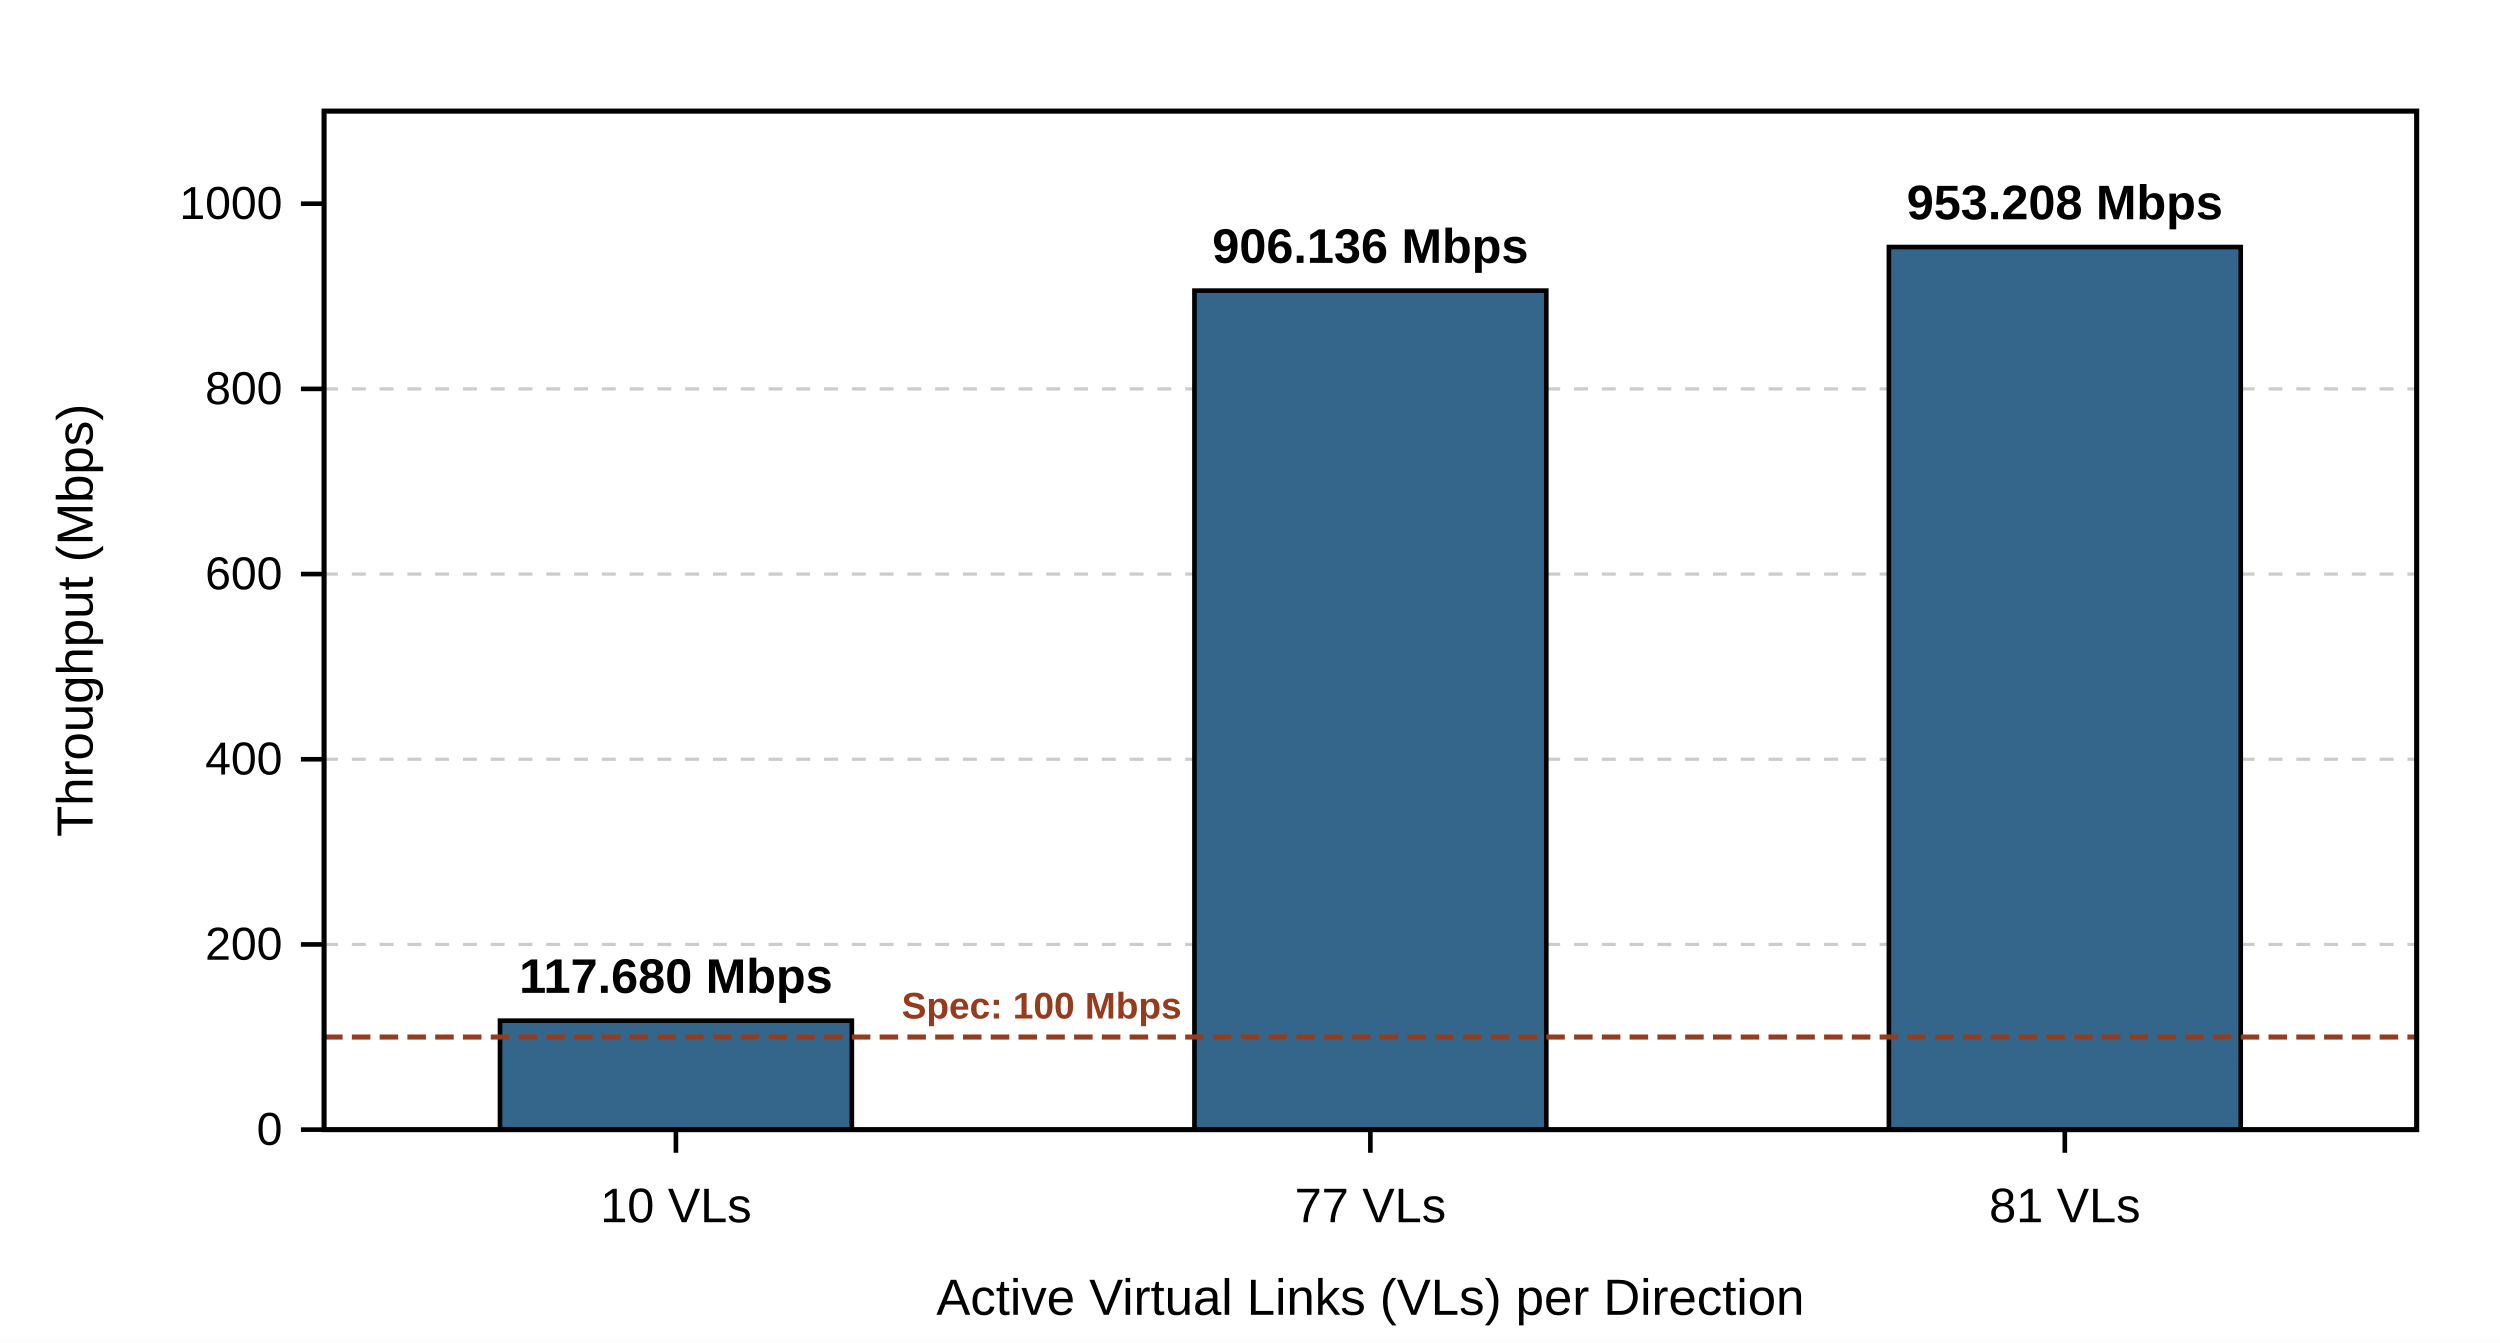
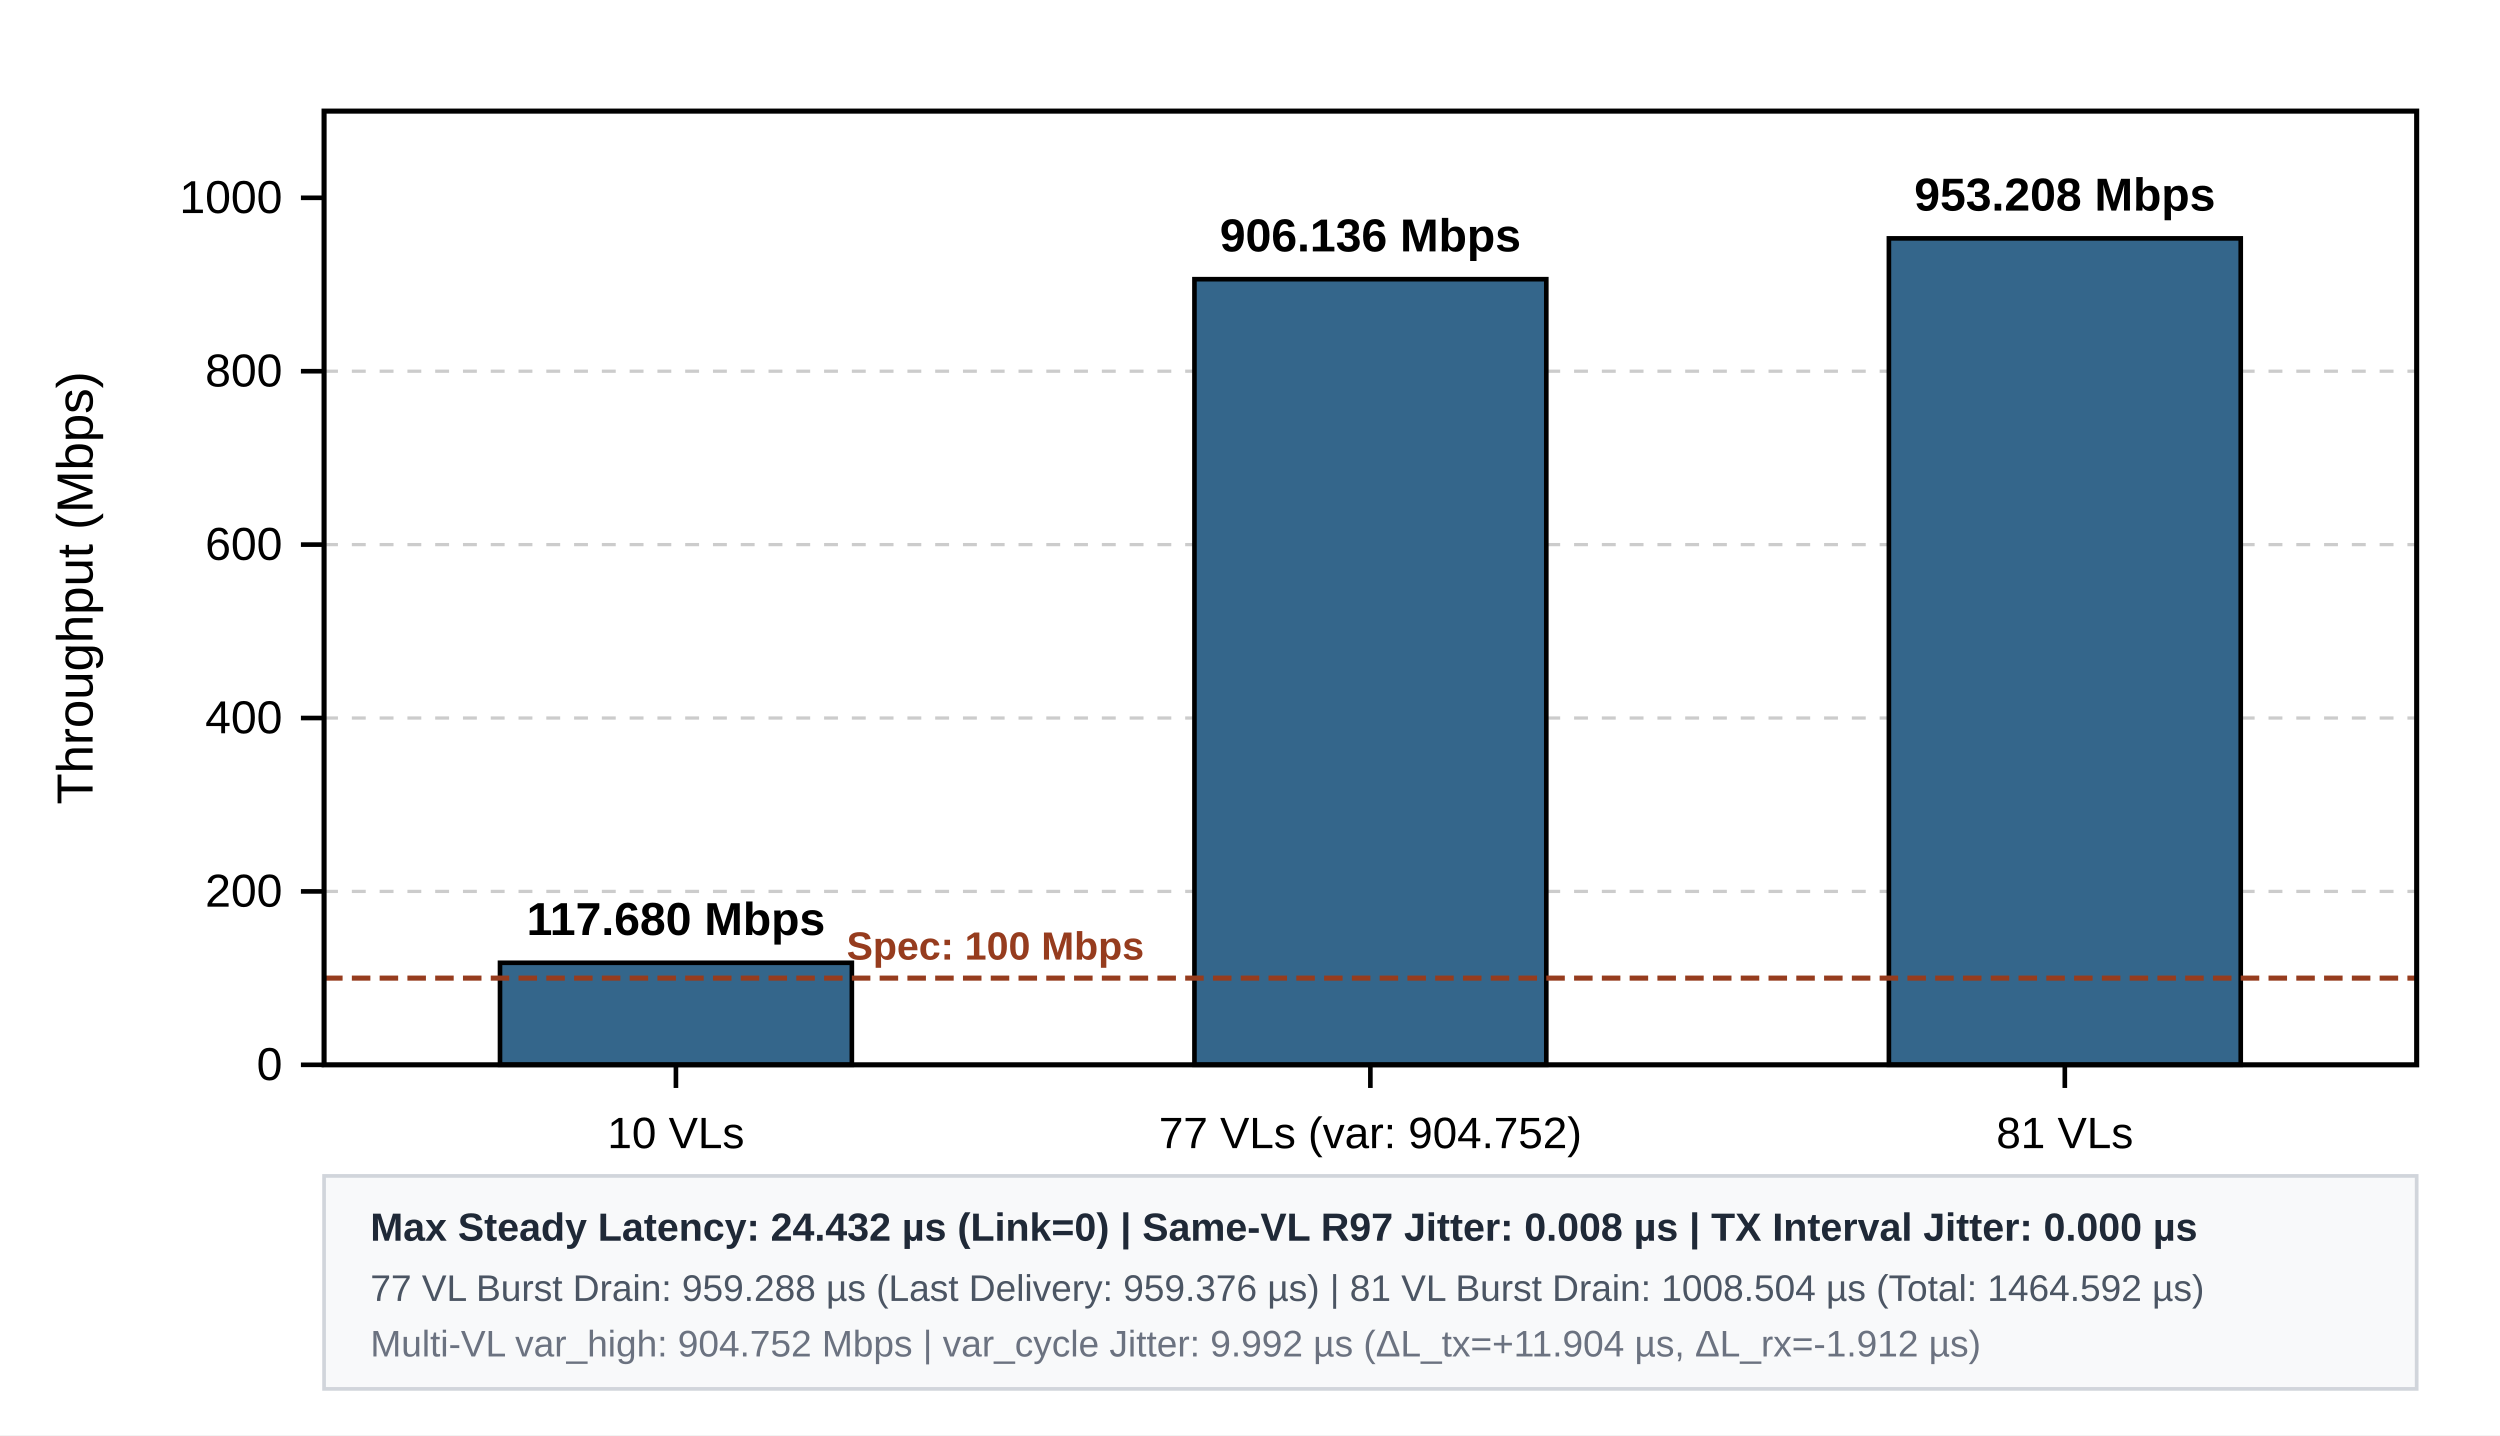
- <svg xmlns="http://www.w3.org/2000/svg" viewBox="0 0 540 290" width="540" height="290">
+ <svg xmlns="http://www.w3.org/2000/svg" viewBox="0 0 540 310" width="540" height="310">
  <defs>
    <marker id="arr-blk" viewBox="0 0 8 8" refX="7" refY="4" markerWidth="6" markerHeight="6" orient="auto-start-reverse">
      <path d="M 1 1.5 L 7 4 L 1 6.5 z" fill="#000000" />
    </marker>
    <marker id="arr-green" viewBox="0 0 8 8" refX="7" refY="4" markerWidth="6" markerHeight="6" orient="auto-start-reverse">
      <path d="M 1 1.5 L 7 4 L 1 6.5 z" fill="#2F9688" />
    </marker>
    <marker id="arr-orange" viewBox="0 0 8 8" refX="7" refY="4" markerWidth="6" markerHeight="6" orient="auto-start-reverse">
      <path d="M 1 1.5 L 7 4 L 1 6.5 z" fill="#D9813F" />
    </marker>
    <marker id="arr-gray" viewBox="0 0 8 8" refX="7" refY="4" markerWidth="5" markerHeight="5" orient="auto-start-reverse">
      <path d="M 1 1.5 L 7 4 L 1 6.5 z" fill="#666666" />
    </marker>
  </defs>
  <style>
    text {
      font-family: Arial, Helvetica, sans-serif;
      text-rendering: geometricPrecision;
    }
  </style>
  <rect width="100%" height="100%" fill="#ffffff" />
-   <line x1="65" y1="244.000" x2="70" y2="244.000" stroke="#000000" stroke-width="1" />
-   <text x="61" y="247.300" font-size="10" fill="#000000" text-anchor="end">0</text>
-   <line x1="70" y1="204.000" x2="522" y2="204.000" stroke="#CCCCCC" stroke-width="0.7" stroke-dasharray="3 3" />
-   <line x1="65" y1="204.000" x2="70" y2="204.000" stroke="#000000" stroke-width="1" />
-   <text x="61" y="207.300" font-size="10" fill="#000000" text-anchor="end">200</text>
-   <line x1="70" y1="164.000" x2="522" y2="164.000" stroke="#CCCCCC" stroke-width="0.7" stroke-dasharray="3 3" />
-   <line x1="65" y1="164.000" x2="70" y2="164.000" stroke="#000000" stroke-width="1" />
-   <text x="61" y="167.300" font-size="10" fill="#000000" text-anchor="end">400</text>
-   <line x1="70" y1="124.000" x2="522" y2="124.000" stroke="#CCCCCC" stroke-width="0.7" stroke-dasharray="3 3" />
-   <line x1="65" y1="124.000" x2="70" y2="124.000" stroke="#000000" stroke-width="1" />
-   <text x="61" y="127.300" font-size="10" fill="#000000" text-anchor="end">600</text>
-   <line x1="70" y1="84.000" x2="522" y2="84.000" stroke="#CCCCCC" stroke-width="0.7" stroke-dasharray="3 3" />
-   <line x1="65" y1="84.000" x2="70" y2="84.000" stroke="#000000" stroke-width="1" />
-   <text x="61" y="87.300" font-size="10" fill="#000000" text-anchor="end">800</text>
-   <line x1="65" y1="44.000" x2="70" y2="44.000" stroke="#000000" stroke-width="1" />
-   <text x="61" y="47.300" font-size="10" fill="#000000" text-anchor="end">1000</text>
-   <rect x="108.000" y="220.464" width="76" height="23.536" fill="#34668B" stroke="#000000" stroke-width="1" />
-   <text x="146" y="214.464" font-size="10.5" font-weight="bold" fill="#000000" text-anchor="middle">117.680 Mbps</text>
-   <line x1="146" y1="244" x2="146" y2="249" stroke="#000000" stroke-width="1" />
-   <text x="146" y="264" font-size="10.5" fill="#000000" text-anchor="middle">10 VLs</text>
-   <rect x="258.000" y="62.773" width="76" height="181.227" fill="#34668B" stroke="#000000" stroke-width="1" />
-   <text x="296" y="56.773" font-size="10.5" font-weight="bold" fill="#000000" text-anchor="middle">906.136 Mbps</text>
-   <line x1="296" y1="244" x2="296" y2="249" stroke="#000000" stroke-width="1" />
-   <text x="296" y="264" font-size="10.5" fill="#000000" text-anchor="middle">77 VLs</text>
-   <rect x="408.000" y="53.358" width="76" height="190.642" fill="#34668B" stroke="#000000" stroke-width="1" />
-   <text x="446" y="47.358" font-size="10.5" font-weight="bold" fill="#000000" text-anchor="middle">953.208 Mbps</text>
-   <line x1="446" y1="244" x2="446" y2="249" stroke="#000000" stroke-width="1" />
-   <text x="446" y="264" font-size="10.5" fill="#000000" text-anchor="middle">81 VLs</text>
-   <line x1="70" y1="224.000" x2="522" y2="224.000" stroke="#963C1E" stroke-width="1.1" stroke-dasharray="4 2" />
-   <text x="225" y="220.000" font-size="8" font-weight="bold" fill="#963C1E" text-anchor="middle">Spec: 100 Mbps</text>
-   <rect x="70" y="24" width="452" height="220" fill="none" stroke="#000000" stroke-width="1.1" />
-   <text x="20" y="134.0" transform="rotate(-90 20 134.0)" font-size="11" fill="#000000" text-anchor="middle">Throughput (Mbps)</text>
-   <text x="296.0" y="284" font-size="11" fill="#000000" text-anchor="middle">Active Virtual Links (VLs) per Direction</text>
+   <line x1="65" y1="230.000" x2="70" y2="230.000" stroke="#000000" stroke-width="1" />
+   <text x="61" y="233.300" font-size="10" fill="#000000" text-anchor="end">0</text>
+   <line x1="70" y1="192.545" x2="522" y2="192.545" stroke="#CCCCCC" stroke-width="0.7" stroke-dasharray="3 3" />
+   <line x1="65" y1="192.545" x2="70" y2="192.545" stroke="#000000" stroke-width="1" />
+   <text x="61" y="195.845" font-size="10" fill="#000000" text-anchor="end">200</text>
+   <line x1="70" y1="155.091" x2="522" y2="155.091" stroke="#CCCCCC" stroke-width="0.7" stroke-dasharray="3 3" />
+   <line x1="65" y1="155.091" x2="70" y2="155.091" stroke="#000000" stroke-width="1" />
+   <text x="61" y="158.391" font-size="10" fill="#000000" text-anchor="end">400</text>
+   <line x1="70" y1="117.636" x2="522" y2="117.636" stroke="#CCCCCC" stroke-width="0.7" stroke-dasharray="3 3" />
+   <line x1="65" y1="117.636" x2="70" y2="117.636" stroke="#000000" stroke-width="1" />
+   <text x="61" y="120.936" font-size="10" fill="#000000" text-anchor="end">600</text>
+   <line x1="70" y1="80.182" x2="522" y2="80.182" stroke="#CCCCCC" stroke-width="0.7" stroke-dasharray="3 3" />
+   <line x1="65" y1="80.182" x2="70" y2="80.182" stroke="#000000" stroke-width="1" />
+   <text x="61" y="83.482" font-size="10" fill="#000000" text-anchor="end">800</text>
+   <line x1="65" y1="42.727" x2="70" y2="42.727" stroke="#000000" stroke-width="1" />
+   <text x="61" y="46.027" font-size="10" fill="#000000" text-anchor="end">1000</text>
+   <rect x="108.000" y="207.962" width="76" height="22.038" fill="#34668B" stroke="#000000" stroke-width="1" />
+   <text x="146" y="201.962" font-size="10" font-weight="bold" fill="#000000" text-anchor="middle">117.680 Mbps</text>
+   <line x1="146" y1="230" x2="146" y2="235" stroke="#000000" stroke-width="1" />
+   <text x="146" y="248" font-size="9.5" fill="#000000" text-anchor="middle">10 VLs</text>
+   <rect x="258.000" y="60.305" width="76" height="169.695" fill="#34668B" stroke="#000000" stroke-width="1" />
+   <text x="296" y="54.305" font-size="10" font-weight="bold" fill="#000000" text-anchor="middle">906.136 Mbps</text>
+   <line x1="296" y1="230" x2="296" y2="235" stroke="#000000" stroke-width="1" />
+   <text x="296" y="248" font-size="9.5" fill="#000000" text-anchor="middle">77 VLs (var: 904.752)</text>
+   <rect x="408.000" y="51.490" width="76" height="178.510" fill="#34668B" stroke="#000000" stroke-width="1" />
+   <text x="446" y="45.490" font-size="10" font-weight="bold" fill="#000000" text-anchor="middle">953.208 Mbps</text>
+   <line x1="446" y1="230" x2="446" y2="235" stroke="#000000" stroke-width="1" />
+   <text x="446" y="248" font-size="9.5" fill="#000000" text-anchor="middle">81 VLs</text>
+   <line x1="70" y1="211.273" x2="522" y2="211.273" stroke="#963C1E" stroke-width="1.1" stroke-dasharray="4 2" />
+   <text x="215" y="207.273" font-size="8.5" font-weight="bold" fill="#963C1E" text-anchor="middle">Spec: 100 Mbps</text>
+   <rect x="70" y="24" width="452" height="206" fill="none" stroke="#000000" stroke-width="1.1" />
+   <text x="20" y="127.0" transform="rotate(-90 20 127.0)" font-size="11" fill="#000000" text-anchor="middle">Throughput (Mbps)</text>
+   <rect x="70" y="254" width="452" height="46" fill="#F8F9FA" stroke="#D1D5DB" stroke-width="0.8" />
+   <text x="80" y="268" font-size="8.5" font-weight="bold" fill="#1F2937">Max Steady Latency: 24.432 µs (Link=0) | Same-VL R97 Jitter: 0.008 µs | TX Interval Jitter: 0.000 µs</text>
+   <text x="80" y="281" font-size="8.0" fill="#4B5563">77 VL Burst Drain: 959.288 µs (Last Delivery: 959.376 µs) | 81 VL Burst Drain: 1008.504 µs (Total: 1464.592 µs)</text>
+   <text x="80" y="293" font-size="8.0" fill="#6B7280">Multi-VL var_high: 904.752 Mbps | var_cycle Jitter: 9.992 µs (ΔL_tx=+11.904 µs, ΔL_rx=-1.912 µs)</text>
</svg>
